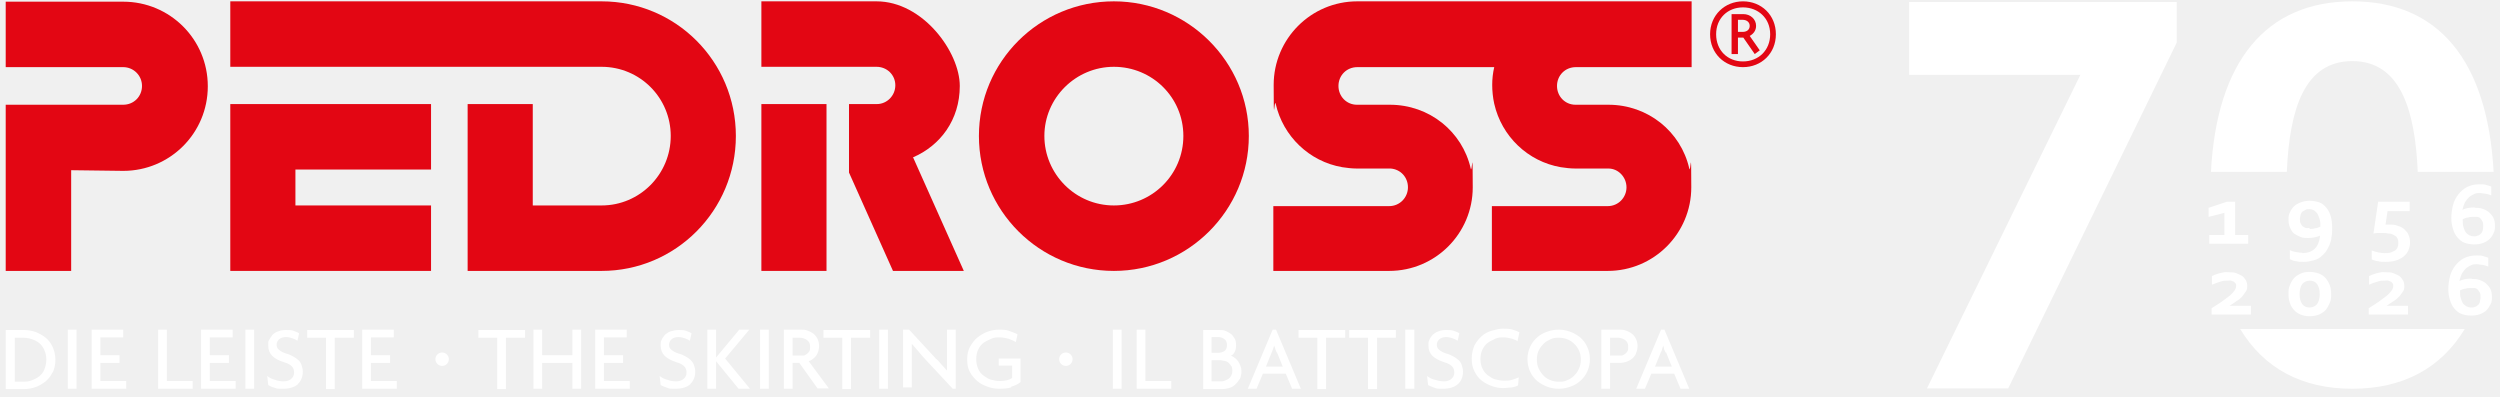
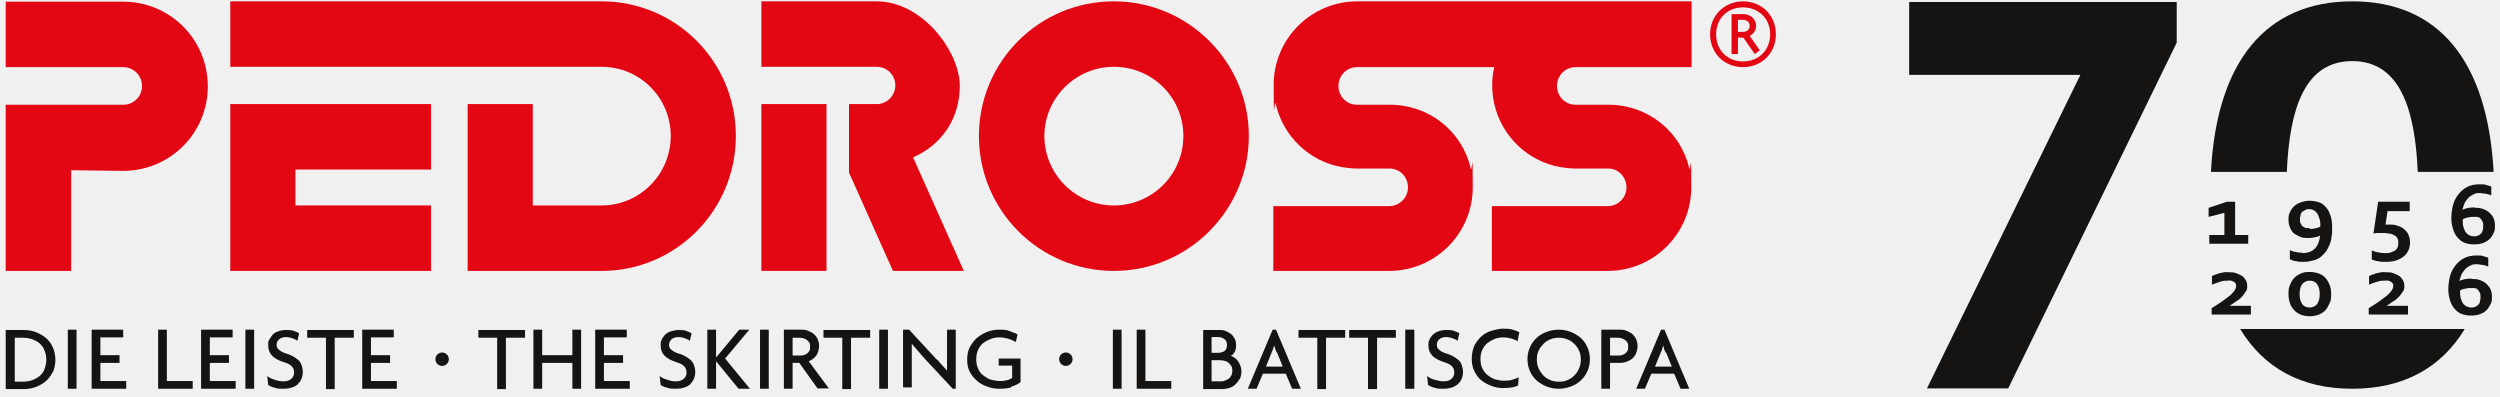
<svg xmlns="http://www.w3.org/2000/svg" width="744.7" height="118" id="_Ńëîé_1" version="1.1" viewBox="0 0 744.7 118">
  <defs>
    <style>
      .st0 {
-         fill: #fff;
+         fill: #e30613;
      }

      .st1 {
-         fill: #e30613;
+         fill: #161412;
      }
    </style>
  </defs>
-   <path class="st1" d="M519.2.4c-5.4,0-9.8,4.1-9.8,9.8s4.3,9.8,9.8,9.8,9.8-4.1,9.8-9.8-4.3-9.8-9.8-9.8ZM519.2,18.3c-4.6,0-8-3.3-8-8.1s3.5-8,8-8,8.1,3.2,8.1,8-3.5,8.1-8.1,8.1Z" />
-   <path class="st1" d="M523.1,7.7c0-2-1.7-3.5-3.8-3.5h-3.5v11.9h1.9v-4.9h1.6l3.4,4.9,1.5-1.1-3-4.3c1.1-.6,1.9-1.6,1.9-3h0ZM519.1,9.5h-1.4v-3.6h1.4c1.2,0,2.1.7,2.1,1.8s-.8,1.8-2.1,1.8Z" />
-   <path class="st1" d="M21.2,50.5v30.2H1.7V31.2h35c3.2,0,5.6-2.5,5.6-5.6s-2.5-5.6-5.6-5.6H1.7V.5h35c13.9,0,25.2,11.2,25.2,25.2s-11.3,25.2-25.2,25.2l-15.5-.2h0v-.2Z" />
-   <polygon class="st1" points="68.6 80.7 128.4 80.7 128.4 61.2 88 61.2 88 50.5 128.4 50.5 128.4 31 68.6 31 68.6 80.7" />
-   <path class="st1" d="M179.2.4h-110.6v19.5h110.6c11.4,0,20.6,9.2,20.6,20.6s-9.2,20.7-20.6,20.7h-20.5v-30.2h-19.4v49.7h39.9c22.1,0,40-18,40-40.2S201.3.4,179.2.4h0Z" />
-   <rect class="st1" x="226.8" y="31" width="19.4" height="49.7" />
-   <path class="st1" d="M271.9,46.9c8.2-3.5,14-11.2,14-21.3S274.9.4,261.1.4h-34.3v19.5h34.3c3.1,0,5.6,2.4,5.6,5.5s-2.5,5.6-5.5,5.6h-8.3v20.4l13.1,29.3h21.1l-15.1-33.8s-.1,0-.1,0Z" />
-   <path class="st1" d="M331.8,61.2c11.4,0,20.7-9.2,20.7-20.7s-9.3-20.6-20.7-20.6-20.7,9.3-20.7,20.6,9.2,20.7,20.7,20.7h0ZM331.8.4c22.1,0,40.2,18,40.2,40.1s-18,40.2-40.2,40.2-40.2-18-40.2-40.2S309.6.4,331.8.4h0Z" />
-   <path class="st1" d="M469.4,20h34.5V.4h-99.6c-13.8,0-24.9,11.2-24.9,24.9s.2,3.8.6,5.6c2.2,9.7,10,17.2,19.8,18.9,1.4.2,2.8.4,4.3.4h10.1c3,.2,5.2,2.6,5.2,5.6s-2.4,5.6-5.6,5.6h-34.5v19.3h34.5c13.8,0,24.9-11.2,24.9-24.9s-.2-3.8-.6-5.6h0c-2.5-11-12.3-19-24.1-19h-9.8c-3.1,0-5.5-2.5-5.5-5.6s2.4-5.6,5.6-5.6h40.8c-.4,1.7-.6,3.5-.6,5.3s.2,3.8.6,5.6c2.2,9.7,10,17.2,19.8,18.9,1.4.2,2.8.4,4.3.4h9.9c3,0,5.4,2.6,5.4,5.6s-2.4,5.6-5.6,5.6h-34.5v19.3h34.5c13.8,0,24.9-11.2,24.9-24.9s-.2-3.8-.6-5.6h0c-2.5-11-12.3-19-24.1-19h-9.8c-3.1,0-5.5-2.5-5.5-5.6s2.4-5.6,5.6-5.6h0Z" />
-   <path class="st0" d="M15.7,110.8c-.5,1.1-1.2,2-2.1,2.8-.9.7-1.9,1.3-3,1.7s-2.3.6-3.5.6H1.7v-17.6h5.4c1.2,0,2.4.2,3.5.6s2.1,1,3,1.7,1.6,1.7,2.1,2.8.8,2.4.8,3.8-.3,2.7-.8,3.8v-.2ZM13.2,104.2c-.4-.8-.9-1.5-1.5-2s-1.4-.9-2.3-1.2c-.9-.3-1.8-.4-2.8-.4h-2.2v13.1h2.2c1,0,1.9,0,2.8-.4.9-.3,1.6-.7,2.3-1.2.6-.5,1.2-1.2,1.5-2s.6-1.8.6-2.9-.2-2.1-.6-2.9h0Z" />
-   <path class="st0" d="M20.2,115.8v-17.6h2.6v17.6h-2.6Z" />
-   <path class="st0" d="M27.3,115.8v-17.6h9.4v2.3h-6.8v5.3h5.7v2.3h-5.7v5.4h7.7v2.3h-10.4.1Z" />
-   <path class="st0" d="M47.1,115.8v-17.6h2.6v15.3h7.7v2.3h-10.3Z" />
-   <path class="st0" d="M59.9,115.8v-17.6h9.4v2.3h-6.8v5.3h5.7v2.3h-5.7v5.4h7.7v2.3h-10.4,0Z" />
-   <path class="st0" d="M73.1,115.8v-17.6h2.6v17.6h-2.6Z" />
-   <path class="st0" d="M88.8,114.4c-1,.9-2.5,1.4-4.4,1.4s-1.8,0-2.6-.3c-.8-.2-1.4-.5-1.9-.8l-.3-2.7c.6.5,1.4.9,2.2,1.1.8.3,1.7.5,2.6.5s1.7-.2,2.3-.7.9-1.1.9-1.9-.2-1.4-.7-1.9-1.2-.9-2.3-1.2c-1.6-.5-2.7-1.1-3.5-1.9s-1.2-1.8-1.2-3.1,0-1.2.3-1.7.6-1,1-1.5c.4-.4,1-.8,1.7-1,.7-.3,1.5-.4,2.4-.4s1.6,0,2.3.3,1.1.4,1.5.7l-.5,2.2c-.3-.2-.8-.5-1.4-.7s-1.3-.4-2-.4-1.6.2-2.1.7-.7,1-.7,1.6.2,1.1.7,1.5,1.1.8,2.1,1.1c.8.2,1.4.5,2,.8s1.1.7,1.6,1.1.8.9,1,1.5.4,1.2.4,2c0,1.5-.5,2.8-1.5,3.7h0Z" />
-   <path class="st0" d="M99.7,100.6v15.3h-2.6v-15.3h-5.6v-2.3h13.9v2.3h-5.7Z" />
-   <path class="st0" d="M107.9,115.8v-17.6h9.4v2.3h-6.8v5.3h5.7v2.3h-5.7v5.4h7.7v2.3h-10.4.1Z" />
-   <path class="st0" d="M150.7,100.6v15.3h-2.6v-15.3h-5.6v-2.3h13.9v2.3h-5.7,0Z" />
-   <path class="st0" d="M170.5,115.8v-7.7h-9v7.7h-2.6v-17.6h2.6v7.6h9v-7.6h2.6v17.6h-2.6Z" />
-   <path class="st0" d="M177.3,115.8v-17.6h9.4v2.3h-6.8v5.3h5.7v2.3h-5.7v5.4h7.7v2.3h-10.4.1Z" />
-   <path class="st0" d="M205.7,114.4c-1,.9-2.5,1.4-4.4,1.4s-1.8,0-2.6-.3-1.4-.5-1.9-.8l-.3-2.7c.6.5,1.4.9,2.2,1.1.8.3,1.7.5,2.6.5s1.7-.2,2.3-.7.9-1.1.9-1.9-.2-1.4-.7-1.9-1.2-.9-2.3-1.2c-1.5-.5-2.7-1.1-3.5-1.9s-1.2-1.8-1.2-3.1.1-1.2.3-1.7.6-1,1-1.5c.5-.4,1-.8,1.7-1s1.5-.4,2.4-.4,1.6,0,2.3.3,1.1.4,1.5.7l-.5,2.2c-.3-.2-.8-.5-1.4-.7-.6-.2-1.3-.4-2-.4s-1.6.2-2.1.7-.7,1-.7,1.6.2,1.1.7,1.5,1.1.8,2.1,1.1c.8.2,1.4.5,2,.8s1.1.7,1.6,1.1c.4.4.8.9,1,1.5s.4,1.2.4,2c0,1.5-.5,2.8-1.5,3.7h0Z" />
-   <path class="st0" d="M220,115.8l-6.7-8.2h0v8.2h-2.6v-17.6h2.6v8.3h0l6.9-8.3h3l-7.2,8.6,7.4,9h-3.4Z" />
-   <path class="st0" d="M226.4,115.8v-17.6h2.6v17.6h-2.6Z" />
-   <path class="st0" d="M243.6,115.8l-5.5-7.7h-2v7.7h-2.6v-17.6h5.2c.6,0,1.2,0,1.9.3s1.2.5,1.7.9.9.9,1.2,1.5.5,1.4.5,2.2-.3,2.1-.9,2.9c-.6.7-1.3,1.3-2.2,1.6l6,8.1h-3.3,0ZM241.1,102.1c-.2-.3-.4-.6-.7-.8s-.6-.4-1-.5-.7-.2-1.1-.2h-2.2v5.3h2.2c.4,0,.8,0,1.1,0s.7-.3,1-.5.5-.5.7-.8.2-.7.2-1.2,0-.9-.2-1.2h0Z" />
-   <path class="st0" d="M253.5,100.6v15.3h-2.6v-15.3h-5.6v-2.3h13.9v2.3h-5.7,0Z" />
-   <path class="st0" d="M261.9,115.8v-17.6h2.6v17.6h-2.6Z" />
-   <path class="st0" d="M283.8,115.8l-8.2-8.8c-.7-.7-1.3-1.5-2-2.3s-1.4-1.6-2-2.3h0v13h-2.6v-17.2h1.8l7.5,8.1c.2.3.5.6.9.9s.6.7,1,1.1.6.7,1,1.1.6.7.9,1h0v-12.2h2.6v17.6h-.9,0Z" />
-   <path class="st0" d="M301.2,115.4c-1,.3-2.2.4-3.5.4s-2.4-.2-3.5-.6-2.2-.9-3.1-1.7-1.6-1.6-2.2-2.7-.8-2.4-.8-3.8.3-2.8.9-3.8,1.3-2,2.2-2.7,1.9-1.3,3-1.7,2.2-.6,3.3-.6,2.3,0,3.2.4,1.8.6,2.4,1l-.5,2.3c-.6-.4-1.4-.7-2.2-1-.8-.2-1.7-.4-2.6-.4s-1.7,0-2.5.4-1.6.7-2.3,1.2c-.7.5-1.2,1.2-1.6,2s-.6,1.8-.6,2.9.2,2,.6,2.9.9,1.5,1.6,2,1.4,1,2.2,1.2,1.7.4,2.6.4c1.6,0,2.8-.3,3.7-.9v-3.7h-4v-2.1h6.5v7c-.8.7-1.8,1.1-2.8,1.4h0v.2h0Z" />
-   <path class="st0" d="M331.5,115.8v-17.6h2.6v17.6h-2.6Z" />
-   <path class="st0" d="M338.6,115.8v-17.6h2.6v15.3h7.7v2.3h-10.3Z" />
-   <path class="st0" d="M369.2,112.9c-.3.7-.8,1.2-1.3,1.7s-1.2.8-1.8,1c-.7.2-1.4.3-2,.3h-5.7v-17.6h4.9c.6,0,1.2,0,1.8.3s1.1.5,1.6.9.8.9,1.1,1.4.4,1.2.4,2-.1,1.3-.4,1.9-.7,1-1.2,1.2c.4,0,.8.3,1.2.6s.7.6,1,1,.5.9.7,1.4.3,1,.3,1.6c0,.9-.2,1.7-.5,2.4h-.1ZM364.7,101c-.5-.4-1.2-.6-1.9-.6h-1.9v4.7h1.9c.7,0,1.4-.2,1.9-.5s.8-1,.8-1.8-.3-1.5-.8-1.8h0ZM366.8,109.1c-.2-.4-.5-.7-.8-1s-.7-.5-1.2-.6c-.4,0-.9-.2-1.3-.2h-2.6v6.3h2.6c.5,0,.9,0,1.3-.2s.8-.3,1.2-.6.6-.6.8-1c.2-.4.3-.9.3-1.4s-.1-1-.3-1.4h0Z" />
-   <path class="st0" d="M384.9,115.8l-1.9-4.5h-6.8l-1.9,4.5h-2.6l7.4-17.6h1l7.4,17.6h-2.7.1ZM380.3,105c-.1-.3-.3-.6-.4-1s-.2-.8-.4-1.1h0c0,.4-.2.7-.3,1.1-.1.4-.3.7-.4,1l-1.7,4.2h5l-1.7-4.2h-.1Z" />
-   <path class="st0" d="M395,100.6v15.3h-2.6v-15.3h-5.6v-2.3h13.9v2.3h-5.7,0Z" />
-   <path class="st0" d="M410.2,100.6v15.3h-2.7v-15.3h-5.6v-2.3h13.9v2.3h-5.6,0Z" />
-   <path class="st0" d="M418.6,115.8v-17.6h2.7v17.6h-2.7Z" />
-   <path class="st0" d="M434.3,114.4c-1,.9-2.5,1.4-4.4,1.4s-1.8,0-2.6-.3-1.4-.5-1.9-.8l-.3-2.7c.6.5,1.4.9,2.2,1.1s1.7.5,2.7.5,1.7-.2,2.3-.7.9-1.1.9-1.9-.2-1.4-.7-1.9-1.2-.9-2.3-1.2c-1.5-.5-2.7-1.1-3.5-1.9s-1.2-1.8-1.2-3.1.1-1.2.3-1.7c.2-.6.6-1,1-1.5.5-.4,1-.8,1.7-1,.7-.3,1.5-.4,2.4-.4s1.6,0,2.3.3,1.2.4,1.5.7l-.5,2.2c-.3-.2-.8-.5-1.4-.7s-1.3-.4-2-.4-1.6.2-2.1.7-.7,1-.7,1.6.2,1.1.7,1.5,1.1.8,2.1,1.1c.8.2,1.4.5,2,.8s1.1.7,1.6,1.1.8.9,1,1.5.4,1.2.4,2c0,1.5-.5,2.8-1.5,3.7h0Z" />
-   <path class="st0" d="M452.2,101.7c-.4-.3-1-.5-1.8-.8-.8-.2-1.6-.4-2.5-.4s-1.7,0-2.5.4-1.5.7-2.2,1.2-1.2,1.2-1.6,2-.6,1.8-.6,2.9.2,2,.6,2.8.9,1.5,1.6,2,1.4,1,2.2,1.2,1.7.4,2.5.4,1.9,0,2.6-.3c.7-.2,1.3-.4,1.9-.7l-.2,2.4c-.5.3-1.2.5-1.8.6-.7,0-1.6.2-2.7.2s-2.2-.2-3.3-.6c-1.1-.4-2.1-.9-3-1.6s-1.6-1.6-2.2-2.8-.8-2.4-.8-3.8.3-2.7.8-3.9c.6-1.1,1.3-2,2.2-2.8s1.9-1.3,3-1.6,2.2-.6,3.2-.6,2.2,0,3,.3c.8.2,1.5.5,2,.8l-.5,2.3h0v.4h0Z" />
-   <path class="st0" d="M472.8,110.7c-.5,1.1-1.2,2-2.1,2.8s-1.8,1.3-3,1.7c-1.1.4-2.2.6-3.4.6s-2.3-.2-3.4-.6-2.1-1-3-1.7c-.9-.8-1.6-1.7-2.1-2.8s-.8-2.3-.8-3.7.3-2.6.8-3.7,1.2-2,2.1-2.8,1.8-1.3,3-1.7c1.1-.4,2.2-.6,3.4-.6s2.3.2,3.4.6,2.1,1,3,1.7c.9.8,1.6,1.7,2.1,2.8s.8,2.3.8,3.7-.3,2.6-.8,3.7ZM470.3,104.3c-.4-.8-.9-1.5-1.5-2-.6-.6-1.3-1-2.1-1.3-.8-.3-1.6-.4-2.3-.4s-1.6,0-2.4.4-1.5.7-2.1,1.3-1.1,1.2-1.5,2-.6,1.7-.6,2.8.2,2,.6,2.8.9,1.5,1.5,2.1,1.3,1,2.1,1.3c.8.3,1.6.4,2.4.4s1.6,0,2.3-.4c.8-.3,1.5-.7,2.1-1.3s1.1-1.2,1.5-2.1c.4-.8.6-1.8.6-2.8s-.2-2-.6-2.8Z" />
-   <path class="st0" d="M487.3,105.4c-.3.6-.7,1.1-1.2,1.5s-1.1.7-1.7.9-1.2.3-1.9.3h-2.9v7.7h-2.6v-17.6h5.5c.6,0,1.2,0,1.9.3s1.2.5,1.7.9.9.9,1.2,1.5.5,1.4.5,2.2-.2,1.5-.5,2.2h0ZM484.8,102.1c-.2-.3-.4-.6-.7-.8-.3-.2-.6-.4-1-.5s-.7-.2-1.1-.2h-2.4v5.3h2.4c.4,0,.8,0,1.1,0s.7-.3,1-.5.5-.5.7-.8.2-.7.2-1.2,0-.9-.2-1.2h0Z" />
-   <path class="st0" d="M500.6,115.8l-1.9-4.5h-6.8l-1.9,4.5h-2.6l7.4-17.6h1l7.4,17.6h-2.7.1ZM496.1,105c0-.3-.3-.6-.4-1,0-.4-.2-.8-.3-1.1h0c0,.4-.2.7-.3,1.1,0,.4-.3.7-.4,1l-1.7,4.2h5l-1.7-4.2h-.2Z" />
-   <path class="st0" d="M131.7,105c-1.1,0-2,.9-2,2s.9,2,2,2,2-.9,2-2-.9-2-2-2Z" />
-   <path class="st0" d="M317.5,105c-1.1,0-2,.9-2,2s.9,2,2,2,2-.9,2-2-.9-2-2-2Z" />
-   <path class="st0" d="M568.6.6h79.8v12.1l-50.2,103h-24.2l45.7-93.4h-51V.6h0Z" />
-   <path class="st0" d="M681.2,51.2c.8-18.8,5.3-33,19.5-33s18.7,14.3,19.5,33h22.6c-1.8-33.1-16.4-50.8-42.1-50.8s-40.4,17.9-42.1,50.8h22.6Z" />
-   <path class="st0" d="M702.2,98h-34.9c7.1,11.7,18.3,17.8,33.4,17.8s26.4-6.1,33.5-17.8h-32Z" />
-   <path class="st0" d="M662.6,70.1v-6.7l-4.7,1.2v-2.7l5.4-1.8h2.5v9.9h3.9v2.6h-11.6v-2.6h4.5,0Z" />
-   <path class="st0" d="M685.8,75.4c1.5,0,2.7-.4,3.6-1.2.9-.8,1.5-2.1,1.7-4h0c-.5.2-1,.4-1.6.5s-1.3.2-1.9.2-1.6,0-2.3-.3-1.3-.6-1.9-1c-.5-.4-.9-1-1.2-1.7s-.5-1.4-.5-2.3,0-1.6.4-2.3c.3-.7.7-1.3,1.2-1.8s1.2-.9,2-1.2,1.7-.5,2.7-.5,2,.2,2.9.5,1.5.9,2.1,1.6,1,1.6,1.3,2.6c.3,1,.4,2.2.4,3.5s0,1.7-.2,2.6c0,.8-.3,1.6-.6,2.4-.3.7-.7,1.4-1.1,2-.5.6-1,1.1-1.6,1.6s-1.4.8-2.2,1-1.7.4-2.8.4-1.5,0-2.2-.2c-.7,0-1.3-.3-1.9-.6v-2.7c.6.3,1.2.5,1.9.6s1.3.2,1.9.2h-.1ZM687.9,68.2c.5,0,1.1,0,1.7-.2.6,0,1.1-.3,1.6-.5,0-.9,0-1.7-.3-2.4-.2-.6-.4-1.2-.7-1.6s-.7-.7-1-.9c-.4-.2-.8-.3-1.3-.3s-.8,0-1.1.2-.6.3-.9.5-.4.5-.6.9c0,.4-.2.8-.2,1.3s0,1,.2,1.3.3.7.6.9c.3.2.6.4.9.5s.8,0,1.2,0h0v.2h-.1Z" />
-   <path class="st0" d="M710.8,66.9h.7c1.1,0,2,0,2.8.4.8.2,1.5.6,2,1.1s1,1,1.2,1.7c.3.7.4,1.4.4,2.2s-.2,1.6-.5,2.3c-.3.7-.8,1.3-1.4,1.8s-1.4.9-2.3,1.2c-.9.3-1.9.4-3.1.4s-1.5,0-2.2-.2c-.7,0-1.3-.3-1.9-.5v-2.7c.7.3,1.4.5,2,.6s1.2.2,1.8.2,1.4,0,1.9-.2.9-.4,1.3-.6c.3-.3.6-.6.7-1,.2-.4.2-.8.2-1.2s0-.9-.2-1.3-.4-.7-.8-.9-.8-.5-1.4-.6c-.6,0-1.2-.2-2-.2h-1.4c-.5,0-1,0-1.6.2l1.4-9.5h9.4v2.8h-6.6l-.6,4h.2,0Z" />
-   <path class="st0" d="M737.2,61.9c.8,0,1.6,0,2.3.3.7.2,1.4.6,1.9,1,.5.5,1,1,1.3,1.6s.5,1.4.5,2.3,0,1.6-.4,2.3c-.3.7-.7,1.3-1.2,1.8s-1.2.9-2,1.2-1.7.4-2.7.4-2-.2-2.8-.5-1.5-.9-2.1-1.6-1-1.5-1.3-2.5-.5-2-.5-3.2.2-2.7.5-3.9.9-2.3,1.6-3.2c.7-.9,1.6-1.7,2.6-2.2s2.2-.8,3.6-.8,1.5,0,2.1.2,1.2.3,1.5.5v2.6c-.5-.2-1.1-.4-1.7-.5-.6,0-1.1-.2-1.7-.2s-1.1,0-1.7.3-1,.5-1.5.9c-.4.4-.8.9-1.2,1.5-.3.6-.6,1.4-.8,2.3h0c1-.5,2.2-.7,3.4-.7h.3ZM736.9,70.4c.4,0,.8,0,1.1-.2.3,0,.7-.3.9-.5.3-.2.5-.6.6-.9s.2-.8.2-1.4,0-1-.2-1.4-.4-.6-.6-.9-.6-.4-.9-.5h-1.2c-.4,0-1.1,0-1.6.2-.6,0-1.1.3-1.6.5,0,.9,0,1.7.2,2.3s.4,1.2.7,1.6.7.7,1.1.9c.4.2.9.3,1.3.3h0Z" />
-   <path class="st0" d="M669.4,85.1c0,.6,0,1.2-.4,1.7-.3.5-.7,1-1.1,1.5s-1,1-1.7,1.4c-.7.5-1.4,1-2.1,1.4h6.4v2.6h-11.7v-1.9c1-.6,1.9-1.2,2.8-1.8.9-.6,1.6-1.2,2.3-1.7s1.2-1.1,1.6-1.6c.4-.5.6-1,.6-1.5s0-.6-.2-.8-.3-.4-.5-.5-.5-.2-.8-.3-.6,0-1,0c-.7,0-1.4,0-2.2.3s-1.6.5-2.5.9v-2.6c.3,0,.6-.3,1-.4s.8-.3,1.2-.4.9-.2,1.4-.3,1,0,1.5,0c.8,0,1.5,0,2.2.3s1.2.5,1.7.8c.5.4.8.8,1.1,1.3s.4,1.1.4,1.8h0v-.2Z" />
-   <path class="st0" d="M694.4,87.6c0,.9,0,1.8-.4,2.6s-.7,1.5-1.2,2.1-1.2,1-2,1.4c-.8.3-1.7.5-2.8.5s-2-.2-2.7-.5-1.5-.8-2-1.4-1-1.3-1.2-2.1c-.3-.8-.4-1.7-.4-2.6s0-1.8.4-2.6c.3-.8.7-1.5,1.2-2.1s1.2-1,2-1.4,1.7-.5,2.7-.5,2,.2,2.8.5,1.5.8,2,1.4.9,1.3,1.2,2.1.4,1.7.4,2.6ZM691,87.6c0-1.3-.3-2.3-.8-3s-1.3-1-2.2-1-1.7.4-2.2,1c-.5.7-.8,1.7-.8,3s.3,2.3.8,3,1.3,1,2.2,1,1.7-.4,2.2-1c.5-.7.8-1.7.8-3Z" />
-   <path class="st0" d="M716.2,85.1c0,.6,0,1.2-.4,1.7-.3.5-.7,1-1.1,1.5-.5.5-1,1-1.7,1.4s-1.4,1-2.1,1.4h6.4v2.6h-11.7v-1.9c1-.6,1.9-1.2,2.8-1.8s1.6-1.2,2.3-1.7,1.2-1.1,1.6-1.6c.4-.5.6-1,.6-1.5s0-.6-.2-.8-.3-.4-.5-.5-.5-.2-.8-.3-.6,0-1,0c-.7,0-1.4,0-2.2.3-.8.2-1.6.5-2.5.9v-2.6c.3,0,.6-.3,1-.4s.8-.3,1.2-.4.9-.2,1.4-.3,1,0,1.5,0c.8,0,1.5,0,2.2.3s1.2.5,1.7.8c.5.4.8.8,1.1,1.3s.4,1.1.4,1.8h0v-.2Z" />
-   <path class="st0" d="M736.3,83.1c.8,0,1.6,0,2.3.3.7.2,1.4.6,1.9,1,.5.5,1,1,1.3,1.6s.5,1.4.5,2.3,0,1.6-.4,2.3-.7,1.3-1.2,1.8-1.2.9-2,1.2-1.7.4-2.7.4-2-.2-2.8-.5-1.5-.9-2.1-1.6-1-1.5-1.3-2.5-.5-2-.5-3.2.2-2.7.5-3.9.9-2.3,1.6-3.2c.7-.9,1.6-1.7,2.6-2.2s2.2-.8,3.6-.8,1.5,0,2.1.2,1.2.3,1.5.5v2.6c-.5-.2-1.1-.4-1.7-.5-.6,0-1.1-.2-1.7-.2s-1.1,0-1.7.3-1,.5-1.5.9c-.4.4-.8.9-1.2,1.5-.3.6-.6,1.4-.8,2.3h0c1-.5,2.2-.7,3.4-.7h.3ZM736.1,91.6c.4,0,.8,0,1.1-.2.3,0,.7-.3.9-.5.3-.2.5-.6.6-.9,0-.4.2-.8.2-1.4s0-1-.2-1.4-.4-.6-.6-.9-.6-.4-.9-.5h-1.2c-.4,0-1.1,0-1.6.2-.6,0-1.1.3-1.6.5,0,.9,0,1.7.2,2.3s.4,1.2.7,1.6.7.7,1.1.9c.4.2.9.3,1.3.3h0Z" />
+   <path class="st0" d="M519.2.4c-5.4,0-9.8,4.1-9.8,9.8s4.3,9.8,9.8,9.8,9.8-4.1,9.8-9.8-4.3-9.8-9.8-9.8ZM519.2,18.3c-4.6,0-8-3.3-8-8.1s3.5-8,8-8,8.1,3.2,8.1,8-3.5,8.1-8.1,8.1Z" />
+   <path class="st0" d="M523.1,7.7c0-2-1.7-3.5-3.8-3.5h-3.5v11.9h1.9v-4.9h1.6l3.4,4.9,1.5-1.1-3-4.3c1.1-.6,1.9-1.6,1.9-3h0ZM519.1,9.5h-1.4v-3.6h1.4c1.2,0,2.1.7,2.1,1.8s-.8,1.8-2.1,1.8Z" />
+   <path class="st0" d="M21.2,50.5v30.2H1.7V31.2h35c3.2,0,5.6-2.5,5.6-5.6s-2.5-5.6-5.6-5.6H1.7V.5h35c13.9,0,25.2,11.2,25.2,25.2s-11.3,25.2-25.2,25.2l-15.5-.2h0v-.2Z" />
+   <polygon class="st0" points="68.6 80.7 128.4 80.7 128.4 61.2 88 61.2 88 50.5 128.4 50.5 128.4 31 68.6 31 68.6 80.7" />
+   <path class="st0" d="M179.2.4h-110.6v19.5h110.6c11.4,0,20.6,9.2,20.6,20.6s-9.2,20.7-20.6,20.7h-20.5v-30.2h-19.4v49.7h39.9c22.1,0,40-18,40-40.2S201.3.4,179.2.4h0Z" />
+   <rect class="st0" x="226.8" y="31" width="19.4" height="49.7" />
+   <path class="st0" d="M271.9,46.9c8.2-3.5,14-11.2,14-21.3S274.9.4,261.1.4h-34.3v19.5h34.3c3.1,0,5.6,2.4,5.6,5.5s-2.5,5.6-5.5,5.6h-8.3v20.4l13.1,29.3h21.1l-15.1-33.8h-.1Z" />
+   <path class="st0" d="M331.8,61.2c11.4,0,20.7-9.2,20.7-20.7s-9.3-20.6-20.7-20.6-20.7,9.3-20.7,20.6,9.2,20.7,20.7,20.7h0ZM331.8.4c22.1,0,40.2,18,40.2,40.1s-18,40.2-40.2,40.2-40.2-18-40.2-40.2S309.6.4,331.8.4h0Z" />
+   <path class="st0" d="M469.4,20h34.5V.4h-99.6c-13.8,0-24.9,11.2-24.9,24.9s.2,3.8.6,5.6c2.2,9.7,10,17.2,19.8,18.9,1.4.2,2.8.4,4.3.4h10.1c3,.2,5.2,2.6,5.2,5.6s-2.4,5.6-5.6,5.6h-34.5v19.3h34.5c13.8,0,24.9-11.2,24.9-24.9s-.2-3.8-.6-5.6h0c-2.5-11-12.3-19-24.1-19h-9.8c-3.1,0-5.5-2.5-5.5-5.6s2.4-5.6,5.6-5.6h40.8c-.4,1.7-.6,3.5-.6,5.3s.2,3.8.6,5.6c2.2,9.7,10,17.2,19.8,18.9,1.4.2,2.8.4,4.3.4h9.9c3,0,5.4,2.6,5.4,5.6s-2.4,5.6-5.6,5.6h-34.5v19.3h34.5c13.8,0,24.9-11.2,24.9-24.9s-.2-3.8-.6-5.6h0c-2.5-11-12.3-19-24.1-19h-9.8c-3.1,0-5.5-2.5-5.5-5.6s2.4-5.6,5.6-5.6h0Z" />
+   <path class="st1" d="M15.7,110.8c-.5,1.1-1.2,2-2.1,2.8-.9.7-1.9,1.3-3,1.7s-2.3.6-3.5.6H1.7v-17.6h5.4c1.2,0,2.4.2,3.5.6s2.1,1,3,1.7,1.6,1.7,2.1,2.8.8,2.4.8,3.8-.3,2.7-.8,3.8v-.2ZM13.2,104.2c-.4-.8-.9-1.5-1.5-2s-1.4-.9-2.3-1.2c-.9-.3-1.8-.4-2.8-.4h-2.2v13.1h2.2c1,0,1.9-.1,2.8-.4.9-.3,1.6-.7,2.3-1.2.6-.5,1.2-1.2,1.5-2s.6-1.8.6-2.9-.2-2.1-.6-2.9h0Z" />
+   <path class="st1" d="M20.2,115.8v-17.6h2.6v17.6h-2.6Z" />
+   <path class="st1" d="M27.3,115.8v-17.6h9.4v2.3h-6.8v5.3h5.7v2.3h-5.7v5.4h7.7v2.3h-10.4.1Z" />
+   <path class="st1" d="M47.1,115.8v-17.6h2.6v15.3h7.7v2.3h-10.3,0Z" />
+   <path class="st1" d="M59.9,115.8v-17.6h9.4v2.3h-6.8v5.3h5.7v2.3h-5.7v5.4h7.7v2.3h-10.4.1Z" />
+   <path class="st1" d="M73.1,115.8v-17.6h2.6v17.6h-2.6Z" />
+   <path class="st1" d="M88.8,114.4c-1,.9-2.5,1.4-4.4,1.4s-1.8-.1-2.6-.3c-.8-.2-1.4-.5-1.9-.8l-.3-2.7c.6.5,1.4.9,2.2,1.1.8.3,1.7.5,2.6.5s1.7-.2,2.3-.7.9-1.1.9-1.9-.2-1.4-.7-1.9-1.2-.9-2.3-1.2c-1.6-.5-2.7-1.1-3.5-1.9-.8-.8-1.2-1.8-1.2-3.1s0-1.2.3-1.7.6-1,1-1.5c.4-.4,1-.8,1.7-1,.7-.3,1.5-.4,2.4-.4s1.6,0,2.3.3,1.1.4,1.5.7l-.5,2.2c-.3-.2-.8-.5-1.4-.7s-1.3-.4-2-.4-1.6.2-2.1.7-.7,1-.7,1.6.2,1.1.7,1.5,1.1.8,2.1,1.1c.8.2,1.4.5,2,.8s1.1.7,1.6,1.1.8.9,1,1.5.4,1.2.4,2c0,1.5-.5,2.8-1.5,3.7h0Z" />
+   <path class="st1" d="M99.7,100.6v15.3h-2.6v-15.3h-5.6v-2.3h13.9v2.3h-5.7Z" />
+   <path class="st1" d="M107.9,115.8v-17.6h9.4v2.3h-6.8v5.3h5.7v2.3h-5.7v5.4h7.7v2.3h-10.4.1Z" />
+   <path class="st1" d="M150.7,100.6v15.3h-2.6v-15.3h-5.6v-2.3h13.9v2.3h-5.7Z" />
+   <path class="st1" d="M170.5,115.8v-7.7h-9v7.7h-2.6v-17.6h2.6v7.6h9v-7.6h2.6v17.6h-2.6Z" />
+   <path class="st1" d="M177.3,115.8v-17.6h9.4v2.3h-6.8v5.3h5.7v2.3h-5.7v5.4h7.7v2.3h-10.4.1Z" />
+   <path class="st1" d="M205.7,114.4c-1,.9-2.5,1.4-4.4,1.4s-1.8-.1-2.6-.3-1.4-.5-1.9-.8l-.3-2.7c.6.5,1.4.9,2.2,1.1.8.3,1.7.5,2.6.5s1.7-.2,2.3-.7.9-1.1.9-1.9-.2-1.4-.7-1.9-1.2-.9-2.3-1.2c-1.5-.5-2.7-1.1-3.5-1.9-.8-.8-1.2-1.8-1.2-3.1s.1-1.2.3-1.7.6-1,1-1.5c.5-.4,1-.8,1.7-1s1.5-.4,2.4-.4,1.6,0,2.3.3,1.1.4,1.5.7l-.5,2.2c-.3-.2-.8-.5-1.4-.7-.6-.2-1.3-.4-2-.4s-1.6.2-2.1.7-.7,1-.7,1.6.2,1.1.7,1.5,1.1.8,2.1,1.1c.8.2,1.4.5,2,.8s1.1.7,1.6,1.1c.4.4.8.9,1,1.5s.4,1.2.4,2c0,1.5-.5,2.8-1.5,3.7h0Z" />
+   <path class="st1" d="M220,115.8l-6.7-8.2h0v8.2h-2.6v-17.6h2.6v8.3h0l6.9-8.3h3l-7.2,8.6,7.4,9h-3.4Z" />
+   <path class="st1" d="M226.4,115.8v-17.6h2.6v17.6h-2.6Z" />
+   <path class="st1" d="M243.6,115.8l-5.5-7.7h-2v7.7h-2.6v-17.6h5.2c.6,0,1.2,0,1.9.3s1.2.5,1.7.9.9.9,1.2,1.5.5,1.4.5,2.2-.3,2.1-.9,2.9c-.6.7-1.3,1.3-2.2,1.6l6,8.1h-3.3ZM241.1,102.1c-.2-.3-.4-.6-.7-.8s-.6-.4-1-.5-.7-.2-1.1-.2h-2.2v5.3h2.2c.4,0,.8,0,1.1-.1s.7-.3,1-.5.5-.5.7-.8.2-.7.2-1.2,0-.9-.2-1.2h0Z" />
+   <path class="st1" d="M253.5,100.6v15.3h-2.6v-15.3h-5.6v-2.3h13.9v2.3h-5.7Z" />
+   <path class="st1" d="M261.9,115.8v-17.6h2.6v17.6h-2.6Z" />
+   <path class="st1" d="M283.8,115.8l-8.2-8.8c-.7-.7-1.3-1.5-2-2.3s-1.4-1.6-2-2.3h0v13h-2.6v-17.2h1.8l7.5,8.1c.2.3.5.6.9.9s.6.7,1,1.1.6.7,1,1.1.6.7.9,1h0v-12.2h2.6v17.6h-.9Z" />
+   <path class="st1" d="M301.2,115.4c-1,.3-2.2.4-3.5.4s-2.4-.2-3.5-.6c-1.1-.4-2.2-.9-3.1-1.7s-1.6-1.6-2.2-2.7c-.6-1.1-.8-2.4-.8-3.8s.3-2.8.9-3.8,1.3-2,2.2-2.7,1.9-1.3,3-1.7,2.2-.6,3.3-.6,2.3,0,3.2.4,1.8.6,2.4,1l-.5,2.3c-.6-.4-1.4-.7-2.2-1-.8-.2-1.7-.4-2.6-.4s-1.7.1-2.5.4c-.8.3-1.6.7-2.3,1.2-.7.5-1.2,1.2-1.6,2s-.6,1.8-.6,2.9.2,2,.6,2.9.9,1.5,1.6,2,1.4,1,2.2,1.2,1.7.4,2.6.4c1.6,0,2.8-.3,3.7-.9v-3.7h-4v-2.1h6.5v7c-.8.7-1.8,1.1-2.8,1.4h0v.2Z" />
+   <path class="st1" d="M331.5,115.8v-17.6h2.6v17.6h-2.6Z" />
+   <path class="st1" d="M338.6,115.8v-17.6h2.6v15.3h7.7v2.3h-10.3Z" />
+   <path class="st1" d="M369.2,112.9c-.3.7-.8,1.2-1.3,1.7s-1.2.8-1.8,1c-.7.2-1.4.3-2,.3h-5.7v-17.6h4.9c.6,0,1.2,0,1.8.3s1.1.5,1.6.9.8.9,1.1,1.4.4,1.2.4,2-.1,1.3-.4,1.9c-.3.6-.7,1-1.2,1.2.4.1.8.3,1.2.6s.7.6,1,1,.5.9.7,1.4.3,1,.3,1.6c0,.9-.2,1.7-.5,2.4h-.1ZM364.7,101c-.5-.4-1.2-.6-1.9-.6h-1.9v4.7h1.9c.7,0,1.4-.2,1.9-.5s.8-1,.8-1.8-.3-1.5-.8-1.8h0ZM366.8,109.1c-.2-.4-.5-.7-.8-1s-.7-.5-1.2-.6c-.4-.1-.9-.2-1.3-.2h-2.6v6.3h2.6c.5,0,.9,0,1.3-.2s.8-.3,1.2-.6.6-.6.8-1c.2-.4.3-.9.3-1.4s-.1-1-.3-1.4h0Z" />
+   <path class="st1" d="M384.9,115.8l-1.9-4.5h-6.8l-1.9,4.5h-2.6l7.4-17.6h1l7.4,17.6h-2.7.1ZM380.3,105c-.1-.3-.3-.6-.4-1s-.2-.8-.4-1.1h0c0,.4-.2.7-.3,1.1-.1.4-.3.7-.4,1l-1.7,4.2h5l-1.7-4.2h-.1Z" />
+   <path class="st1" d="M395,100.6v15.3h-2.6v-15.3h-5.6v-2.3h13.9v2.3h-5.7Z" />
+   <path class="st1" d="M410.2,100.6v15.3h-2.7v-15.3h-5.6v-2.3h13.9v2.3h-5.6,0Z" />
+   <path class="st1" d="M418.6,115.8v-17.6h2.7v17.6h-2.7Z" />
+   <path class="st1" d="M434.3,114.4c-1,.9-2.5,1.4-4.4,1.4s-1.8-.1-2.6-.3-1.4-.5-1.9-.8l-.3-2.7c.6.5,1.4.9,2.2,1.1s1.7.5,2.7.5,1.7-.2,2.3-.7.9-1.1.9-1.9-.2-1.4-.7-1.9-1.2-.9-2.3-1.2c-1.5-.5-2.7-1.1-3.5-1.9-.8-.8-1.2-1.8-1.2-3.1s.1-1.2.3-1.7c.2-.6.6-1,1-1.5.5-.4,1-.8,1.7-1,.7-.3,1.5-.4,2.4-.4s1.6,0,2.3.3,1.2.4,1.5.7l-.5,2.2c-.3-.2-.8-.5-1.4-.7s-1.3-.4-2-.4-1.6.2-2.1.7-.7,1-.7,1.6.2,1.1.7,1.5,1.1.8,2.1,1.1c.8.2,1.4.5,2,.8s1.1.7,1.6,1.1.8.9,1,1.5.4,1.2.4,2c0,1.5-.5,2.8-1.5,3.7h0Z" />
+   <path class="st1" d="M452.2,101.7c-.4-.3-1-.5-1.8-.8-.8-.2-1.6-.4-2.5-.4s-1.7.1-2.5.4c-.8.3-1.5.7-2.2,1.2s-1.2,1.2-1.6,2-.6,1.8-.6,2.9.2,2,.6,2.8.9,1.5,1.6,2,1.4,1,2.2,1.2,1.7.4,2.5.4,1.9,0,2.6-.3c.7-.2,1.3-.4,1.9-.7l-.2,2.4c-.5.3-1.2.5-1.8.6-.7.1-1.6.2-2.7.2s-2.2-.2-3.3-.6c-1.1-.4-2.1-.9-3-1.6-.9-.7-1.6-1.6-2.2-2.8s-.8-2.4-.8-3.8.3-2.7.8-3.9c.6-1.1,1.3-2,2.2-2.8s1.9-1.3,3-1.6,2.2-.6,3.2-.6,2.2,0,3,.3c.8.2,1.5.5,2,.8l-.5,2.3h0v.4Z" />
+   <path class="st1" d="M472.8,110.7c-.5,1.1-1.2,2-2.1,2.8s-1.8,1.3-3,1.7c-1.1.4-2.2.6-3.4.6s-2.3-.2-3.4-.6c-1.1-.4-2.1-1-3-1.7-.9-.8-1.6-1.7-2.1-2.8s-.8-2.3-.8-3.7.3-2.6.8-3.7c.5-1.1,1.2-2,2.1-2.8s1.8-1.3,3-1.7c1.1-.4,2.2-.6,3.4-.6s2.3.2,3.4.6,2.1,1,3,1.7c.9.8,1.6,1.7,2.1,2.8s.8,2.3.8,3.7-.3,2.6-.8,3.7ZM470.3,104.3c-.4-.8-.9-1.5-1.5-2-.6-.6-1.3-1-2.1-1.3-.8-.3-1.6-.4-2.3-.4s-1.6.1-2.4.4-1.5.7-2.1,1.3-1.1,1.2-1.5,2-.6,1.7-.6,2.8.2,2,.6,2.8.9,1.5,1.5,2.1,1.3,1,2.1,1.3c.8.3,1.6.4,2.4.4s1.6-.1,2.3-.4c.8-.3,1.5-.7,2.1-1.3s1.1-1.2,1.5-2.1c.4-.8.6-1.8.6-2.8s-.2-2-.6-2.8Z" />
+   <path class="st1" d="M487.3,105.4c-.3.6-.7,1.1-1.2,1.5s-1.1.7-1.7.9-1.2.3-1.9.3h-2.9v7.7h-2.6v-17.6h5.5c.6,0,1.2,0,1.9.3s1.2.5,1.7.9.9.9,1.2,1.5.5,1.4.5,2.2-.2,1.5-.5,2.2h0ZM484.8,102.1c-.2-.3-.4-.6-.7-.8-.3-.2-.6-.4-1-.5s-.7-.2-1.1-.2h-2.4v5.3h2.4c.4,0,.8,0,1.1-.1s.7-.3,1-.5.5-.5.7-.8.2-.7.2-1.2,0-.9-.2-1.2h0Z" />
+   <path class="st1" d="M500.6,115.8l-1.9-4.5h-6.8l-1.9,4.5h-2.6l7.4-17.6h1l7.4,17.6h-2.7.1ZM496.1,105c0-.3-.3-.6-.4-1,0-.4-.2-.8-.3-1.1h0c0,.4-.2.7-.3,1.1,0,.4-.3.7-.4,1l-1.7,4.2h5l-1.7-4.2h-.2Z" />
+   <path class="st1" d="M131.7,105c-1.1,0-2,.9-2,2s.9,2,2,2,2-.9,2-2-.9-2-2-2Z" />
+   <path class="st1" d="M317.5,105c-1.1,0-2,.9-2,2s.9,2,2,2,2-.9,2-2-.9-2-2-2Z" />
+   <path class="st1" d="M568.6.6h79.8v12.1l-50.2,103h-24.2l45.7-93.4h-51V.6h0Z" />
+   <path class="st1" d="M681.2,51.2c.8-18.8,5.3-33,19.5-33s18.7,14.3,19.5,33h22.6c-1.8-33.1-16.4-50.8-42.1-50.8s-40.4,17.9-42.1,50.8h22.6Z" />
+   <path class="st1" d="M702.2,98h-34.9c7.1,11.7,18.3,17.8,33.4,17.8s26.4-6.1,33.5-17.8h-32Z" />
+   <path class="st1" d="M662.6,70.1v-6.7l-4.7,1.2v-2.7l5.4-1.8h2.5v9.9h3.9v2.6h-11.6v-2.6h4.5Z" />
+   <path class="st1" d="M685.8,75.4c1.5,0,2.7-.4,3.6-1.2.9-.8,1.5-2.1,1.7-4h0c-.5.2-1,.4-1.6.5s-1.3.2-1.9.2-1.6,0-2.3-.3-1.3-.6-1.9-1c-.5-.4-.9-1-1.2-1.7s-.5-1.4-.5-2.3,0-1.6.4-2.3c.3-.7.7-1.3,1.2-1.8s1.2-.9,2-1.2c.8-.3,1.7-.5,2.7-.5s2,.2,2.9.5,1.5.9,2.1,1.6,1,1.6,1.3,2.6.4,2.2.4,3.5,0,1.7-.2,2.6c0,.8-.3,1.6-.6,2.4-.3.7-.7,1.4-1.1,2-.5.6-1,1.1-1.6,1.6s-1.4.8-2.2,1-1.7.4-2.8.4-1.5,0-2.2-.2c-.7,0-1.3-.3-1.9-.6v-2.7c.6.3,1.2.5,1.9.6s1.3.2,1.9.2h-.1ZM687.9,68.2c.5,0,1.1,0,1.7-.2.6,0,1.1-.3,1.6-.5,0-.9,0-1.7-.3-2.4-.2-.6-.4-1.2-.7-1.6s-.7-.7-1-.9c-.4-.2-.8-.3-1.3-.3s-.8,0-1.1.2-.6.3-.9.5-.4.5-.6.9c0,.4-.2.8-.2,1.3s0,1,.2,1.3.3.7.6.9c.3.2.6.4.9.5s.8,0,1.2,0h0v.2Z" />
+   <path class="st1" d="M710.8,66.9h.7c1.1,0,2,0,2.8.4.8.2,1.5.6,2,1.1s1,1,1.2,1.7c.3.7.4,1.4.4,2.2s-.2,1.6-.5,2.3c-.3.7-.8,1.3-1.4,1.8s-1.4.9-2.3,1.2c-.9.3-1.9.4-3.1.4s-1.5,0-2.2-.2c-.7,0-1.3-.3-1.9-.5v-2.7c.7.3,1.4.5,2,.6s1.2.2,1.8.2,1.4,0,1.9-.2.9-.4,1.3-.6c.3-.3.6-.6.7-1,.2-.4.2-.8.2-1.2s0-.9-.2-1.3-.4-.7-.8-.9-.8-.5-1.4-.6c-.6,0-1.2-.2-2-.2h-1.4c-.5,0-1,0-1.6.2l1.4-9.5h9.4v2.8h-6.6l-.6,4h.2Z" />
+   <path class="st1" d="M737.2,61.9c.8,0,1.6,0,2.3.3.7.2,1.4.6,1.9,1,.5.5,1,1,1.3,1.6s.5,1.4.5,2.3,0,1.6-.4,2.3c-.3.7-.7,1.3-1.2,1.8s-1.2.9-2,1.2-1.7.4-2.7.4-2-.2-2.8-.5-1.5-.9-2.1-1.6-1-1.5-1.3-2.5-.5-2-.5-3.2.2-2.7.5-3.9.9-2.3,1.6-3.2c.7-.9,1.6-1.7,2.6-2.2s2.2-.8,3.6-.8,1.5,0,2.1.2,1.2.3,1.5.5v2.6c-.5-.2-1.1-.4-1.7-.5-.6,0-1.1-.2-1.7-.2s-1.1,0-1.7.3-1,.5-1.5.9c-.4.4-.8.9-1.2,1.5-.3.6-.6,1.4-.8,2.3h0c1-.5,2.2-.7,3.4-.7h.3ZM736.9,70.4c.4,0,.8,0,1.1-.2.3,0,.7-.3.9-.5.3-.2.5-.6.6-.9s.2-.8.2-1.4,0-1-.2-1.4-.4-.6-.6-.9-.6-.4-.9-.5c-.4,0-.8,0-1.2,0s-1.1,0-1.6.2c-.6,0-1.1.3-1.6.5,0,.9,0,1.7.2,2.3s.4,1.2.7,1.6.7.7,1.1.9c.4.2.9.3,1.3.3h0Z" />
+   <path class="st1" d="M669.4,85.1c0,.6,0,1.2-.4,1.7-.3.5-.7,1-1.1,1.5s-1,1-1.7,1.4c-.7.5-1.4,1-2.1,1.4h6.4v2.6h-11.7v-1.9c1-.6,1.9-1.2,2.8-1.8.9-.6,1.6-1.2,2.3-1.7s1.2-1.1,1.6-1.6c.4-.5.6-1,.6-1.5s0-.6-.2-.8-.3-.4-.5-.5-.5-.2-.8-.3-.6,0-1,0c-.7,0-1.4,0-2.2.3s-1.6.5-2.5.9v-2.6c.3,0,.6-.3,1-.4s.8-.3,1.2-.4.9-.2,1.4-.3,1,0,1.5,0c.8,0,1.5,0,2.2.3s1.2.5,1.7.8c.5.4.8.8,1.1,1.3s.4,1.1.4,1.8h0Z" />
+   <path class="st1" d="M694.4,87.6c0,.9,0,1.8-.4,2.6s-.7,1.5-1.2,2.1-1.2,1-2,1.4c-.8.3-1.7.5-2.8.5s-2-.2-2.7-.5-1.5-.8-2-1.4-1-1.3-1.2-2.1c-.3-.8-.4-1.7-.4-2.6s0-1.8.4-2.6c.3-.8.7-1.5,1.2-2.1s1.2-1,2-1.4,1.7-.5,2.7-.5,2,.2,2.8.5,1.5.8,2,1.4.9,1.3,1.2,2.1.4,1.7.4,2.6ZM691,87.6c0-1.3-.3-2.3-.8-3s-1.3-1-2.2-1-1.7.4-2.2,1c-.5.7-.8,1.7-.8,3s.3,2.3.8,3,1.3,1,2.2,1,1.7-.4,2.2-1c.5-.7.8-1.7.8-3Z" />
+   <path class="st1" d="M716.2,85.1c0,.6,0,1.2-.4,1.7-.3.5-.7,1-1.1,1.5-.5.5-1,1-1.7,1.4s-1.4,1-2.1,1.4h6.4v2.6h-11.7v-1.9c1-.6,1.9-1.2,2.8-1.8s1.6-1.2,2.3-1.7,1.2-1.1,1.6-1.6c.4-.5.6-1,.6-1.5s0-.6-.2-.8-.3-.4-.5-.5-.5-.2-.8-.3-.6,0-1,0c-.7,0-1.4,0-2.2.3-.8.2-1.6.5-2.5.9v-2.6c.3,0,.6-.3,1-.4s.8-.3,1.2-.4.9-.2,1.4-.3,1,0,1.5,0c.8,0,1.5,0,2.2.3s1.2.5,1.7.8c.5.4.8.8,1.1,1.3s.4,1.1.4,1.8h0Z" />
+   <path class="st1" d="M736.3,83.1c.8,0,1.6,0,2.3.3.7.2,1.4.6,1.9,1,.5.5,1,1,1.3,1.6s.5,1.4.5,2.3,0,1.6-.4,2.3-.7,1.3-1.2,1.8-1.2.9-2,1.2-1.7.4-2.7.4-2-.2-2.8-.5-1.5-.9-2.1-1.6-1-1.5-1.3-2.5-.5-2-.5-3.2.2-2.7.5-3.9.9-2.3,1.6-3.2c.7-.9,1.6-1.7,2.6-2.2s2.2-.8,3.6-.8,1.5,0,2.1.2,1.2.3,1.5.5v2.6c-.5-.2-1.1-.4-1.7-.5-.6,0-1.1-.2-1.7-.2s-1.1,0-1.7.3-1,.5-1.5.9c-.4.4-.8.9-1.2,1.5-.3.6-.6,1.4-.8,2.3h0c1-.5,2.2-.7,3.4-.7h.3ZM736.1,91.6c.4,0,.8,0,1.1-.2.3,0,.7-.3.9-.5.3-.2.5-.6.6-.9,0-.4.2-.8.2-1.4s0-1-.2-1.4-.4-.6-.6-.9-.6-.4-.9-.5c-.4,0-.8,0-1.2,0s-1.1,0-1.6.2c-.6,0-1.1.3-1.6.5,0,.9,0,1.7.2,2.3s.4,1.2.7,1.6.7.7,1.1.9c.4.2.9.3,1.3.3h0Z" />
</svg>
